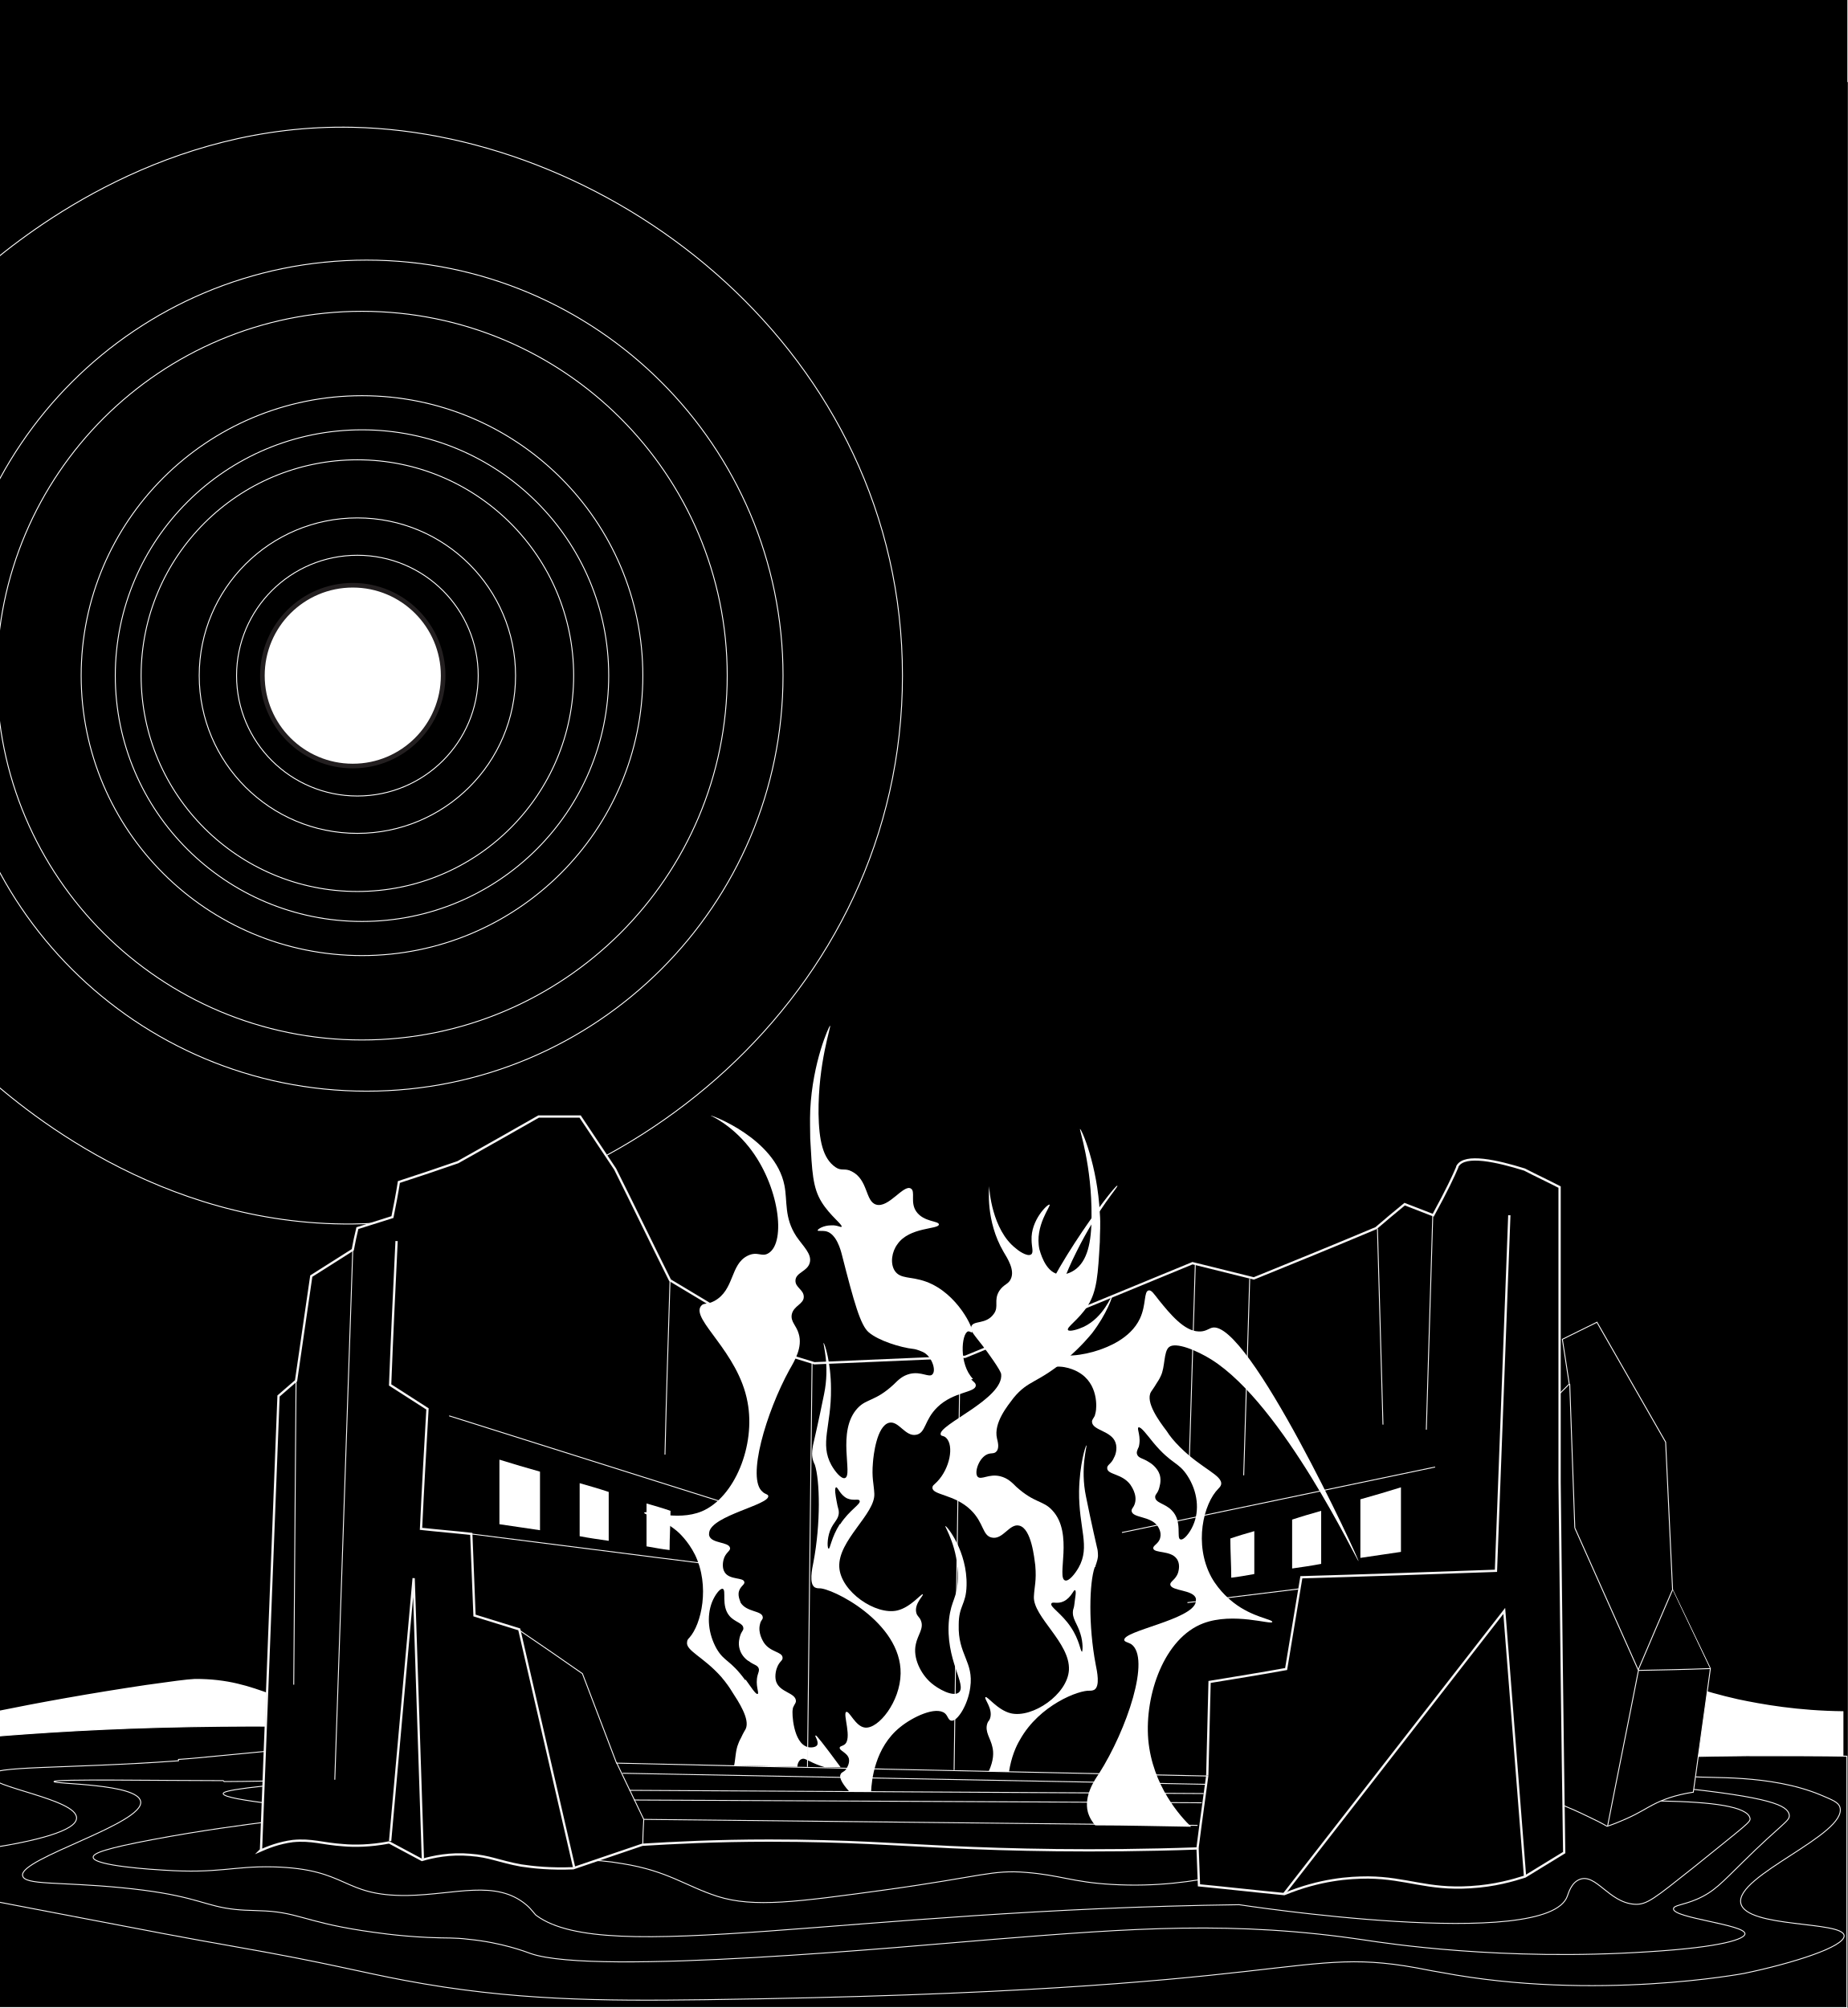
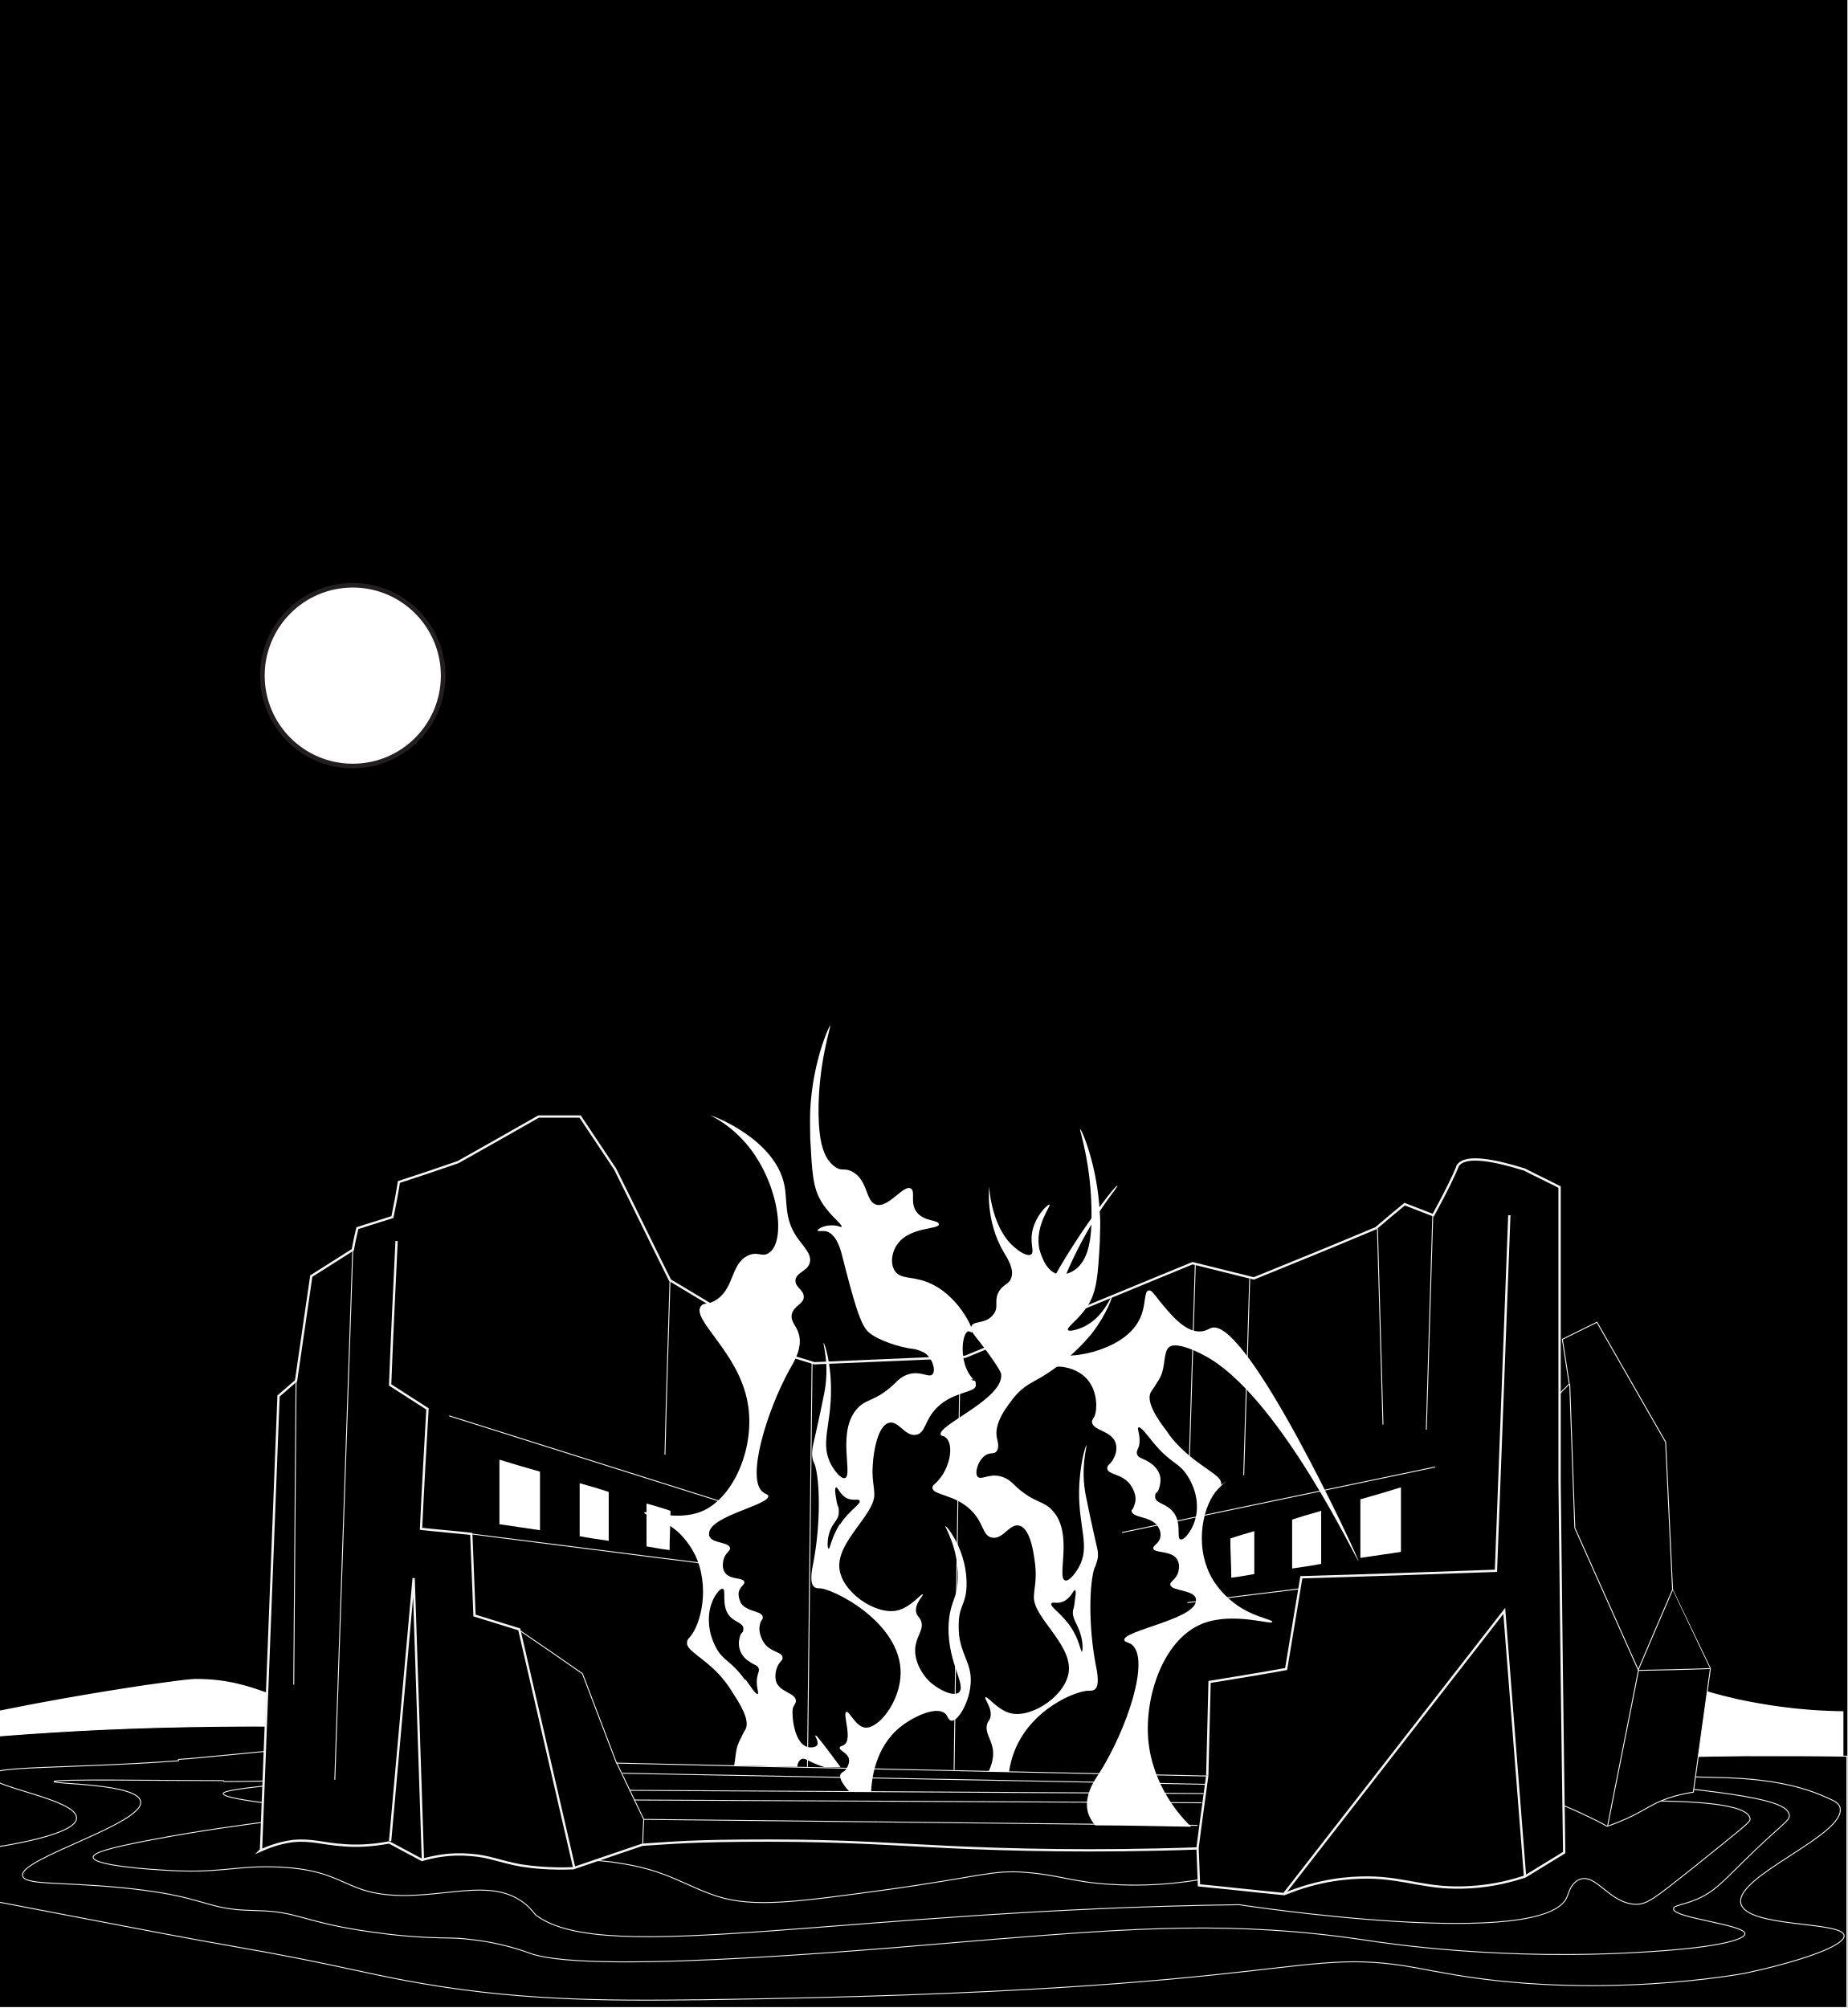
<svg xmlns="http://www.w3.org/2000/svg" id="Layer_2" version="1.1" viewBox="0 0 400.7 435.4">
  <defs>
    <style>
-       .st0, .st1, .st2, .st3, .st4, .st5, .st6, .st7, .st8 {
+       .st0, .st1, .st2, .st3, .st4, .st5, .st6 {
        stroke-miterlimit: 10;
      }

-       .st0, .st1, .st3, .st5 {
+       .st0, .st2, .st5 {
+         stroke-width: .5px;
+       }
+ 
+       .st0, .st4 {
        fill: none;
      }

-       .st0, .st1, .st7, .st8 {
+       .st0, .st4, .st5, .st6 {
        stroke: #f6f5f5;
      }

-       .st0, .st4, .st7 {
-         stroke-width: .5px;
+       .st1 {
+         stroke: #fff;
      }

-       .st1, .st2, .st3, .st5, .st8 {
+       .st1, .st4, .st6 {
        stroke-width: .2px;
      }

-       .st2, .st3 {
-         stroke: #fff;
-       }
- 
-       .st9, .st4, .st6 {
+       .st7, .st2, .st3 {
        fill: #fff;
      }

-       .st4, .st5 {
+       .st2 {
        stroke: #000;
      }

-       .st6 {
+       .st3 {
        stroke: #231f20;
      }
    </style>
  </defs>
  <g id="Capa_1">
    <rect x="-1.9" width="402.5" height="435.3" />
-     <ellipse class="st6" cx="76.5" cy="146.5" rx="19.6" ry="19.6" />
-     <ellipse class="st3" cx="77.5" cy="146.5" rx="26.2" ry="26.1" />
-     <ellipse class="st3" cx="78.5" cy="146.5" rx="60.9" ry="60.7" />
-     <ellipse class="st3" cx="79.5" cy="146.5" rx="90.3" ry="90.1" />
-     <path class="st3" d="M195.7,146.5c0,70-62.2,118.3-119.2,118.9-42,.4-72-25.1-81.4-33.8L-3.5,58.3c10.2-8.7,39.7-31.6,80-30.7,56.5,1.2,119.2,48.6,119.2,118.9h0Z" />
-     <ellipse class="st3" cx="78.5" cy="146.5" rx="79.2" ry="79" />
-     <ellipse class="st3" cx="77.5" cy="146.5" rx="34.3" ry="34.2" />
-     <ellipse class="st3" cx="78.5" cy="146.5" rx="53.5" ry="53.3" />
-     <ellipse class="st3" cx="77.5" cy="146.5" rx="46.9" ry="46.8" />
-     <rect class="st5" x="-1.9" y="17.9" width="402.5" height="417.3" />
-     <path class="st4" d="M400,370.9v62.5H-1.3v-62.5c9.8-2,20.9-4,33-5.8,5.7-.8,8.6-1.2,10.5-1.3,14.6-.1,18.8,6.7,34.1,7,2.8,0,5.8-.1,11.9-.5,9.1-.5,12.8-1.1,23.7-1.2,14.9-.1,21.3.9,35.5,1.7,12.2.7,29.5,1.1,50.9.1.7,0,1.4,0,2.1-.1h37.9c23,0,26.6.3,37.5,0,19.2-.6,20.9-1.6,35.5-1.7,4,0,7.4,0,10.5.1,10.1.4,9.4.7,11.6.5,7.5-.7,8.8-4.8,15-6.9,8.2-2.8,12.9,1.9,28.5,5.4,5.2,1.1,13,2.5,22.9,2.6h0Z" />
-     <path class="st2" d="M400.5,435.3H-1.9c-.2-19.6-.4-39.1-.6-58.7,10.7-.9,25.9-1.9,44.1-2.2,17.2-.3,30.2,0,37.1.3,42.2,1.4,86.5,4.4,115.4,6.1,60.1,3.6,90.2,5.4,104.1,4.3,13.5-1.1,41-4.1,80.5-4.4,9.2,0,16.7,0,21.8.1v54.4h0Z" />
-     <path class="st1" d="M48.4,386.1c-14,0-36.7-.4-36.7.2,0,.6,18.1.4,18.8,4.3.9,4.8-26.4,12.4-25.6,16.1.4,2.1,7.8,1.3,21.3,2.6,14.4,1.4,17.1,3.4,22.5,4.4,3.4.6,5.8.5,7.4.6,8.3.2,9.5,2.3,22.3,4.3,2.7.4,7.8,1.2,14.4,1.5,4.3.2,5.6,0,8.8.4,7.2.7,12.4,2.7,13.5,3.1,14.1,4.9,81.9-1.6,100.5-3.1,29.9-2.4,52.1-4.1,80.6.2,4,.6,29.5,4.6,61.3,2.5,16.2-1,20.9-2.8,20.9-3.9,0-2-15.6-3.4-15.5-5.4,0-.8,2.1-.8,5.1-2.1,3.7-1.6,5.4-3.6,9.7-7.8,9-8.9,10.5-9.1,10.3-10.5-.4-2-3.8-3.8-25.3-6-10.5-1.1-15.8-2.3-21-1.8-22.9,2.5-52.4-5.6-123.9-5.6-52.5,0-99.3,2.4-119.4,3.8-14.8,1-28.4,2.3-49.8,2.4h0Z" />
-     <path class="st1" d="M78.8,385.4c-26.4,2-30.4,2.9-30.4,3.5,0,1.6,20.4,2.9,20.4,4.1,0,1.3-14,1.8-35.8,5.9-10,1.9-12.8,2.9-12.8,3.8,0,1.9,13.4,2.7,15.2,2.8,12.1.8,15.1-.9,23.8-.7,16.5.4,14.8,6.4,29.2,6.2,10.4-.2,19.1-3.5,25.7,2,1.3,1.1,1.9,2.2,2.3,2.4,15.1,11,67.5-1.3,152.3-2.4,0,0,67,10.3,71.2-1.9.2-.5.8-2.9,2.7-3.6,3.5-1.3,6.3,5,11.8,5.4,2.7.2,4.3-1.2,13-8.1,11.5-9.3,12.2-9.7,12.1-10.5-.9-5.3-32.3-3.7-51.2-3.2-28.5.7-57.7-4.4-116.4-6.2-42.1-1.3-61.5-5.2-92.7-3-9.9.7-15,1.6-40.3,3.5h0Z" />
-     <path class="st1" d="M38.7,381.8c-25.1,1.8-40.6,1-40.8,3.2-.3,2.5,18.8,5.1,18.7,9.2,0,2.8-9,5-18.6,6.5v11.4c9.2,1.8,16.8,3.2,21.9,4.2,9.9,1.9,20.2,3.9,32.2,6,18.8,3.3,26,5.3,35.6,7.1,23.3,4.4,42.8,4.5,65.2,4.2,133-1.8,127.2-12.4,156.9-6.4.6.1,1.5.3,2.8.5,33.4,6.3,65.6.2,65.6.2,10.6-2.2,21.9-5.8,21.7-8.2-.3-3.2-21.2-1.6-22.4-7-1.3-6,23.1-14.9,21.5-20.8-.3-1.1-1.6-1.6-4.2-2.7-11.1-4.6-24.5-3.5-27.9-4-3.1-.4-3-.6-6-1-15.3-2.1-27.4-.8-32.8-.3-15.7,1.4-44.3-.1-101.7-3.2-54.6-2.9-101.5-7-159.4-1.8-15.8,1.4-23.7,2.3-28.3,2.6h0Z" />
-     <path class="st1" d="M119.6,403.6c3.7-.4,9.1-.6,15.4.5,9.9,1.6,13.5,4.8,20.6,7.1,7.9,2.5,17.3,1.2,36.3-1.4,21-2.9,23.2-4.4,30.6-3.8,7.5.6,10,2.1,18.5,2.6,9.9.6,18.2-.7,23.7-1.9" />
+     <circle class="st3" cx="76.5" cy="146.5" r="19.6" />
+     <path class="st2" d="M400,370.9v62.5H-1.3v-62.5c9.8-2,20.9-4,33-5.8,5.7-.8,8.6-1.2,10.5-1.3,14.6-.1,18.8,6.7,34.1,7,2.8,0,5.8-.1,11.9-.5,9.1-.5,12.8-1.1,23.7-1.2,14.9-.1,21.3.9,35.5,1.7,12.2.7,29.5,1.1,50.9.1.7,0,1.4,0,2.1-.1h37.9c23,0,26.6.3,37.5,0,19.2-.6,20.9-1.6,35.5-1.7,4,0,7.4,0,10.5.1,10.1.4,9.4.7,11.6.5,7.5-.7,8.8-4.8,15-6.9,8.2-2.8,12.9,1.9,28.5,5.4,5.2,1.1,13,2.5,22.9,2.6h.2Z" />
+     <path class="st1" d="M400.5,435.3H-1.9c-.2-19.6-.4-39.1-.6-58.7,10.7-.9,25.9-1.9,44.1-2.2,17.2-.3,30.2,0,37.1.3,42.2,1.4,86.5,4.4,115.4,6.1,60.1,3.6,90.2,5.4,104.1,4.3,13.5-1.1,41-4.1,80.5-4.4,9.2,0,16.7,0,21.8.1v54.4h0Z" />
+     <path class="st4" d="M48.4,386.1c-14,0-36.7-.4-36.7.2s18.1.4,18.8,4.3c.9,4.8-26.4,12.4-25.6,16.1.4,2.1,7.8,1.3,21.3,2.6,14.4,1.4,17.1,3.4,22.5,4.4,3.4.6,5.8.5,7.4.6,8.3.2,9.5,2.3,22.3,4.3,2.7.4,7.8,1.2,14.4,1.5,4.3.2,5.6,0,8.8.4,7.2.7,12.4,2.7,13.5,3.1,14.1,4.9,81.9-1.6,100.5-3.1,29.9-2.4,52.1-4.1,80.6.2,4,.6,29.5,4.6,61.3,2.5,16.2-1,20.9-2.8,20.9-3.9,0-2-15.6-3.4-15.5-5.4,0-.8,2.1-.8,5.1-2.1,3.7-1.6,5.4-3.6,9.7-7.8,9-8.9,10.5-9.1,10.3-10.5-.4-2-3.8-3.8-25.3-6-10.5-1.1-15.8-2.3-21-1.8-22.9,2.5-52.4-5.6-123.9-5.6s-99.3,2.4-119.4,3.8c-14.8,1-28.4,2.3-49.8,2.4h0l-.2-.2Z" />
+     <path class="st4" d="M78.8,385.4c-26.4,2-30.4,2.9-30.4,3.5,0,1.6,20.4,2.9,20.4,4.1s-14,1.8-35.8,5.9c-10,1.9-12.8,2.9-12.8,3.8,0,1.9,13.4,2.7,15.2,2.8,12.1.8,15.1-.9,23.8-.7,16.5.4,14.8,6.4,29.2,6.2,10.4-.2,19.1-3.5,25.7,2,1.3,1.1,1.9,2.2,2.3,2.4,15.1,11,67.5-1.3,152.3-2.4,0,0,67,10.3,71.2-1.9.2-.5.8-2.9,2.7-3.6,3.5-1.3,6.3,5,11.8,5.4,2.7.2,4.3-1.2,13-8.1,11.5-9.3,12.2-9.7,12.1-10.5-.9-5.3-32.3-3.7-51.2-3.2-28.5.7-57.7-4.4-116.4-6.2-42.1-1.3-61.5-5.2-92.7-3-9.9.7-15,1.6-40.3,3.5h-.1Z" />
+     <path class="st4" d="M38.7,381.8c-25.1,1.8-40.6,1-40.8,3.2-.3,2.5,18.8,5.1,18.7,9.2,0,2.8-9,5-18.6,6.5v11.4c9.2,1.8,16.8,3.2,21.9,4.2,9.9,1.9,20.2,3.9,32.2,6,18.8,3.3,26,5.3,35.6,7.1,23.3,4.4,42.8,4.5,65.2,4.2,133-1.8,127.2-12.4,156.9-6.4.6.1,1.5.3,2.8.5,33.4,6.3,65.6.2,65.6.2,10.6-2.2,21.9-5.8,21.7-8.2-.3-3.2-21.2-1.6-22.4-7-1.3-6,23.1-14.9,21.5-20.8-.3-1.1-1.6-1.6-4.2-2.7-11.1-4.6-24.5-3.5-27.9-4-3.1-.4-3-.6-6-1-15.3-2.1-27.4-.8-32.8-.3-15.7,1.4-44.3-.1-101.7-3.2-54.6-2.9-101.5-7-159.4-1.8-15.8,1.4-23.7,2.3-28.3,2.6h0v.3Z" />
+     <path class="st4" d="M119.6,403.6c3.7-.4,9.1-.6,15.4.5,9.9,1.6,13.5,4.8,20.6,7.1,7.9,2.5,17.3,1.2,36.3-1.4,21-2.9,23.2-4.4,30.6-3.8,7.5.6,10,2.1,18.5,2.6,9.9.6,18.2-.7,23.7-1.9" />
    <g>
-       <path class="st8" d="M367.2,388.6c1.2-8.9,2.5-17.8,3.7-26.8-2.7-5.7-5.5-11.4-8.2-17.1-.5-10.6-1-21.3-1.5-32l-14.9-26c-2.5,1.2-5,2.5-7.5,3.7.5,3.2,1,6.4,1.5,9.7-5.2,5.2-10.4,10.4-15.6,15.6-.7,23.5-1.5,47.1-2.2,70.6,6.7,1.5,14.1,3.8,21.7,7.5,1.5.7,2.9,1.4,4.3,2.2,1-.3,2.5-.9,4.3-1.7,2.7-1.2,4.1-2.2,5.7-3,1.9-1,4.7-2.1,8.7-2.7h0Z" />
-       <path class="st8" d="M340.4,300.1c.4,10.4.7,20.8,1.1,31.2" />
-       <path class="st8" d="M362.7,344.7c-2.5,5.8-5,11.6-7.5,17.5,5.2-.1,10.4-.2,15.6-.4" />
-       <path class="st8" d="M341.5,331.3l13.8,30.9c-2.2,11.3-4.5,22.5-6.7,33.8" />
+       <path class="st6" d="M367.2,388.6c1.2-8.9,2.5-17.8,3.7-26.8-2.7-5.7-5.5-11.4-8.2-17.1-.5-10.6-1-21.3-1.5-32l-14.9-26c-2.5,1.2-5,2.5-7.5,3.7.5,3.2,1,6.4,1.5,9.7l-15.6,15.6c-.7,23.5-1.5,47.1-2.2,70.6,6.7,1.5,14.1,3.8,21.7,7.5,1.5.7,2.9,1.4,4.3,2.2,1-.3,2.5-.9,4.3-1.7,2.7-1.2,4.1-2.2,5.7-3,1.9-1,4.7-2.1,8.7-2.7h0Z" />
+       <path class="st6" d="M340.4,300.1c.4,10.4.7,20.8,1.1,31.2" />
+       <path class="st6" d="M362.7,344.7c-2.5,5.8-5,11.6-7.5,17.5,5.2-.1,10.4-.2,15.6-.4" />
+       <path class="st6" d="M341.5,331.3l13.8,30.9c-2.2,11.3-4.5,22.5-6.7,33.8" />
    </g>
-     <path class="st7" d="M56.6,401.1c1.3-32.8,2.5-65.6,3.8-98.4,1.3-1.1,2.5-2.2,3.8-3.3l3.3-22.7c3-1.9,6-3.8,9-5.7.3-1.6.6-3.1,1-4.7,2.5-.8,5.1-1.6,7.6-2.4.5-2.5,1-5,1.4-7.6,4.3-1.4,8.5-2.8,12.8-4.3,5.9-3.3,11.7-6.6,17.5-9.9h9c2.5,3.8,5.1,7.6,7.6,11.4,4,8,7.9,16.1,11.9,24.1,3.2,1.9,6.3,3.8,9.5,5.7,1.1,2.2,2.2,4.4,3.3,6.6,6.2,1.9,12.3,3.8,18.5,5.7l32.7-1.4,49.3-20.3c4.4,1.1,8.9,2.2,13.3,3.3,8.9-3.6,17.7-7.2,26.5-10.9,2-1.7,4.1-3.5,6.2-5.2l6.2,2.4c3-5.5,4.4-8.5,5.2-10.4,0,0,0-.2.1-.3,1.6-2.6,8.4-1.1,14.5.8,2.5,1.3,5.1,2.5,7.6,3.8v63.9c.3,26.8.6,53.6,1,80.4-2.8,1.7-5.7,3.5-8.5,5.2-2.5.8-6.6,2-11.8,2.3-9.4.6-13.8-2-22.2-2.1-4.1,0-10.4.4-18.2,3.6-6.2-.6-12.3-1.3-18.5-1.9l-.3-8c-22.7.8-40.9.3-53.8-.3-11-.5-22.1-1.4-39.1-1.4-11.5,0-21,.5-27.5.9-5,1.7-10,3.4-15,5.1-4.8.2-8.7-.2-11.3-.6-4.9-.9-6.8-2-11-2.3-4.4-.4-8.1.4-10.5,1.1-2.4-1.3-4.7-2.5-7.1-3.8-4.2.8-7.6.8-9.9.6-4.6-.3-6.9-1.3-11-.9-3.1.4-5.5,1.4-7.1,2.1h0Z" />
-     <path class="st8" d="M257.5,347.5c8.1-1,16.2-2,24.4-3" />
+     <path class="st5" d="M56.6,401.1c1.3-32.8,2.5-65.6,3.8-98.4,1.3-1.1,2.5-2.2,3.8-3.3l3.3-22.7c3-1.9,6-3.8,9-5.7.3-1.6.6-3.1,1-4.7,2.5-.8,5.1-1.6,7.6-2.4.5-2.5,1-5,1.4-7.6,4.3-1.4,8.5-2.8,12.8-4.3,5.9-3.3,11.7-6.6,17.5-9.9h9c2.5,3.8,5.1,7.6,7.6,11.4,4,8,7.9,16.1,11.9,24.1,3.2,1.9,6.3,3.8,9.5,5.7l3.3,6.6c6.2,1.9,12.3,3.8,18.5,5.7l32.7-1.4,49.3-20.3c4.4,1.1,8.9,2.2,13.3,3.3,8.9-3.6,17.7-7.2,26.5-10.9,2-1.7,4.1-3.5,6.2-5.2l6.2,2.4c3-5.5,4.4-8.5,5.2-10.4,0,0,0-.2.1-.3,1.6-2.6,8.4-1.1,14.5.8,2.5,1.3,5.1,2.5,7.6,3.8v63.9c.3,26.8.6,53.6,1,80.4-2.8,1.7-5.7,3.5-8.5,5.2-2.5.8-6.6,2-11.8,2.3-9.4.6-13.8-2-22.2-2.1-4.1,0-10.4.4-18.2,3.6-6.2-.6-12.3-1.3-18.5-1.9l-.3-8c-22.7.8-40.9.3-53.8-.3-11-.5-22.1-1.4-39.1-1.4s-21,.5-27.5.9c-5,1.7-10,3.4-15,5.1-4.8.2-8.7-.2-11.3-.6-4.9-.9-6.8-2-11-2.3-4.4-.4-8.1.4-10.5,1.1-2.4-1.3-4.7-2.5-7.1-3.8-4.2.8-7.6.8-9.9.6-4.6-.3-6.9-1.3-11-.9-3.1.4-5.5,1.4-7.1,2.1h0l.2-.2Z" />
+     <path class="st6" d="M257.5,347.5c8.1-1,16.2-2,24.4-3" />
    <path class="st0" d="M86,269.1c-.5,10.4-1,20.8-1.4,31.2,2.7,1.7,5.4,3.5,8.1,5.2-.5,8.7-1,17.4-1.4,26,3.6.4,7.3.7,10.9,1.1.2,5.9.5,11.8.7,17.7,3.2,1,6.5,2,9.7,3,3.7,15.9,7.3,31.8,11,47.7.3,1.3.6,2.6.9,3.9" />
    <path class="st0" d="M327.3,263.5c-1,25.7-1.9,51.4-2.9,77.1-14.1.5-28.1,1-42.2,1.4-1.1,6.6-2.2,13.2-3.3,19.9-5.5,1-11.1,1.9-16.6,2.8-.2,6.8-.3,13.6-.5,20.3" />
    <g>
-       <path class="st9" d="M117.1,319.1v12.7c-2.9-.4-5.9-.9-8.8-1.3v-14c2.9.9,5.9,1.8,8.8,2.6h0Z" />
-       <path class="st9" d="M132,323.6v10.5c-2.1-.3-4.2-.6-6.3-1v-11.5c2.1.6,4.2,1.2,6.3,1.9h0Z" />
-       <path class="st9" d="M145.4,327.6c0,2.8-.2,5.7-.2,8.5-1.7-.2-3.3-.5-5-.8v-9.3c1.7.5,3.5,1,5.2,1.6h0Z" />
-       <path class="st9" d="M295,325.1v12.7c2.9-.4,5.9-.9,8.8-1.3v-14c-2.9.9-5.9,1.8-8.8,2.6h0Z" />
-       <path class="st9" d="M280.2,329.6v10.5c2.1-.3,4.2-.6,6.3-1v-11.5c-2.1.6-4.2,1.2-6.3,1.9h0Z" />
-       <path class="st9" d="M266.8,333.6c0,2.8.2,5.7.2,8.5,1.7-.2,3.3-.5,5-.8v-9.3c-1.7.5-3.5,1-5.2,1.6h0Z" />
+       <path class="st7" d="M117.1,319.1v12.7c-2.9-.4-5.9-.9-8.8-1.3v-14c2.9.9,5.9,1.8,8.8,2.6h0Z" />
+       <path class="st7" d="M132,323.6v10.5c-2.1-.3-4.2-.6-6.3-1v-11.5c2.1.6,4.2,1.2,6.3,1.9h0Z" />
+       <path class="st7" d="M145.4,327.6c0,2.8-.2,5.7-.2,8.5-1.7-.2-3.3-.5-5-.8v-9.3c1.7.5,3.5,1,5.2,1.6h0Z" />
+       <path class="st7" d="M295,325.1v12.7c2.9-.4,5.9-.9,8.8-1.3v-14c-2.9.9-5.9,1.8-8.8,2.6h0Z" />
+       <path class="st7" d="M280.2,329.6v10.5c2.1-.3,4.2-.6,6.3-1v-11.5c-2.1.6-4.2,1.2-6.3,1.9h0Z" />
+       <path class="st7" d="M266.8,333.6c0,2.8.2,5.7.2,8.5,1.7-.2,3.3-.5,5-.8v-9.3c-1.7.5-3.5,1-5.2,1.6h0Z" />
    </g>
-     <path class="st1" d="M102.1,332.6c17.6,2.2,35.2,4.5,52.9,6.7" />
-     <path class="st1" d="M112.5,353.4c4.6,3.1,9.2,6.3,13.8,9.5,2.5,6.5,4.9,12.9,7.4,19.4,42.8,1,85.5,1.9,128.2,2.8" />
-     <path class="st8" d="M243.3,332.3c22.6-4.7,45.3-9.5,67.9-14.2" />
-     <path class="st8" d="M97.4,307c20,6.3,39.9,12.6,59.9,18.9" />
-     <path class="st9" d="M176.8,376.4c-.1,0,.8,1.3.4,2-.3.5-1.4.6-2.1.4-3.1-.9-3.4-7.4-3.2-8.1,0-.4.2-.7.2-.7.2-.5.5-.7.5-1.2-.1-1.8-3.5-1.8-4.3-4.2-.4-1.3.1-2.8.2-3,.5-1.4,1.3-1.5,1.2-2.2-.1-1.3-2.7-1.1-4.1-3.3-.1-.2-1.3-2-.8-3.9.2-1,.7-1,.6-1.6-.2-1.4-3.5-1-4.8-3.1,0-.2-.6-1.2-.4-2.3.3-1.3,1.4-1.6,1.2-2.2-.2-1-3.1-.4-4.2-2-.7-1-.4-2.4-.3-2.8.4-1.6,1.6-1.9,1.4-2.6-.3-1.3-4-.9-4.5-2.6-.1-.3,0-.6,0-.8.7-3.6,13-5.9,12.8-7.8,0-.4-.7-.4-1.2-.9-3.6-2.8.8-17.4,5.8-26.5,1.1-1.9,2.9-4.9,2-7.8-.5-1.8-1.8-2.6-1.5-4.2.4-1.9,2.6-2.2,2.6-3.8,0-1.6-1.9-2-1.8-3.6.1-1.7,2.6-1.9,3.1-3.8s-1.4-3.5-2.9-5.7c-2.7-4.1-1.9-7.6-2.6-11.1-2-10.1-15.9-15.3-16-15.1,0,0,4.4,1.9,8.3,6.8,6.6,8.3,8.1,20.6,4.3,23-1.5,1-2.4-.5-4.6.6-3.8,1.9-2.8,7.4-7.2,9.8-1.7.9-2.3.3-2.9,1.1-2.2,2.9,8.1,9.9,10.1,20.8,1.8,9.4-2.8,20.7-9.9,23.7-5.5,2.3-12.3-.4-12.5.3-.1.5,3.5,1,7,3.9.4.3,2.5,2.2,4,5.2,3.3,6.8,1.4,15.1-1.2,18-.2.2-.5.5-.5.9-.4,1.9,3.5,3.2,7.4,7.6,1.1,1.3,1.8,2.3,2.4,3.3,1.3,2,3.9,5.9,2.9,8-.1.2-.5.8-1,1.9,0,0-.4.7-.6,1.3-.6,1.4-.6,3.3-.9,4.7,4.6.1,9.1.2,13.7.3,0-.5.3-1.5,1-1.7.5-.2,1,.2,1.7.5.8.4,1.9.9,3.3,1.3,1.1,0,2.3,0,3.4,0-3.9-5.3-5.3-7-5.4-6.9h0ZM161.6,364.3c-3.3-4.5-4.5-3.9-6.2-6.8-1.8-3.2-2.2-7-1-10.1.6-1.5,1.7-3,2.3-2.9.9.2-.4,3.7,1.5,5.9,1.2,1.4,3,1.5,3,2.7,0,.5-.4.6-.7,1.6-.1.3-.5,1.6-.1,2.9.4,1.5,1.7,2.5,2,2.6,1,.8,1.8.8,2.1,1.5.2.5,0,.8-.2,1.5-.6,2.2.4,3.9,0,4.1-.4.2-1.5-1.6-2.6-3.1h0Z" />
-     <path class="st7" d="M91.7,403c-.7-20.3-1.3-40.5-2-60.8-1.7,19-3.4,38-5.1,57" />
-     <path class="st8" d="M76.5,271c-1.3,38.3-2.6,76.6-3.9,114.9" />
-     <path class="st8" d="M64.2,299.4c-.2,22-.3,43.9-.5,65.9" />
-     <path class="st8" d="M133.7,382.2c2,4.1,3.9,8.2,5.9,12.3" />
-     <path class="st8" d="M136.5,388.2l124.5.7" />
-     <path class="st8" d="M135,384.5c42.2.8,84.3,1.6,126.5,2.4" />
-     <path class="st8" d="M137.5,390.3c41,.2,82.1.4,123.1.6" />
-     <path class="st1" d="M139.4,399.8c0-1.8.1-3.5.2-5.3,40,.4,80.1.9,120.1,1.3" />
-     <path class="st7" d="M259.7,400.6c.2-1.5.4-3.1.6-4.6l1.5-11" />
-     <path class="st8" d="M310.7,263.5c-.5,15.5-.9,31-1.4,46.5" />
-     <path class="st8" d="M298.7,266.4c.4,14.2.8,28.4,1.2,42.5" />
-     <path class="st8" d="M271,277.3c-.4,14.2-.9,28.4-1.3,42.6" />
-     <path class="st8" d="M259.2,274.2c-.4,14.2-.9,28.4-1.3,42.6" />
-     <path class="st8" d="M145.3,277.6c-.4,12.6-.8,25.2-1.1,37.8" />
-     <path class="st8" d="M176.1,295.5c-.3,29.2-.7,58.4-1,87.6" />
-     <path class="st8" d="M208.2,294.6c-.5,29.7-.9,59.5-1.3,89.2" />
-     <path class="st9" d="M237.5,339.8c0-.3.5-1.2.6-2.4,0-.9-.1-1.5-.2-1.8,0,0-1.3-5.6-2.4-11.1-1.3-6.2.3-11.1.1-11.1-.2,0-1.5,4.2-1.6,9.9-.1,8.1,2.5,12-.1,16.6-.8,1.4-2.1,3-2.9,2.8-2-.5,1.9-10.2-2.8-15.2-2-2.2-3.8-1.5-7.8-5.1-1-1-1.9-1.9-3.5-2.3-2.5-.6-4.1.9-4.9.1-.8-.9.3-4.2,2.2-4.9.8-.3,1.4,0,1.9-.6.7-.8.2-2.3.1-2.8-.8-3.4,2.4-7.2,3.6-8.8,3.3-4,5.1-3,11.7-8.6,3.1-2.7,4.7-4.7,5.3-5.4,3.3-4.3,4.5-8.1,4.4-8.2-.2-.1-1.8,4.7-6.2,6.8-1.3.6-3.1,1.1-3.4.7-.4-.6,2.3-2.2,4.3-5.3,2-3.2,2.2-6.8,2.6-13.8,0-1.9.2-3.8,0-6.2-.5-10.4-4-18.4-4.3-18.3-.2,0,2.6,7.9,2.5,19,0,5.6-.9,9.7-3.7,11.6-.3.2-1.8,1.2-3.5.9-3-.6-4-5.2-4.1-5.4-1.1-5.1,2.6-9.5,2.2-9.7-.4-.2-4.1,3.4-3.9,7.7,0,1.4.5,2.7-.1,3.1-.9.6-3-1-3.3-1.3-5.2-4-5.8-12.9-5.8-13.5,0,.5-.8,7.5,3.1,14.2.9,1.5,2.5,4,1.6,5.9-.5,1.2-1.5,1.1-2.5,2.6-1.3,2.1,0,3.4-1.2,5-1.7,2.4-4.5,1.3-4.9,2.8-.3,1.2,1.4,2.3,4.8,7.3,1.1,1.6,1.6,2.5,1.7,2.9.7,5.4-13.9,11.1-13.1,13.2.2.4.6.1,1.2.7,1.7,1.7.8,6.6-2,9.5-.7.7-1,.8-1,1.3,0,1.6,4.8,1.4,8.3,4.8,2.9,2.8,2.5,5.6,4.6,6,2.4.5,3.8-3.1,5.9-2.6,2.7.6,3.3,7.2,3.5,8.6.3,3.4-.2,4.6-.3,6.8-.2,4.4,7.9,10,7.6,15.9-.3,5.3-7.9,10.5-12.6,9.4-2.9-.7-5.1-3.8-5.5-3.5-.4.3,1.7,2.5,1,4.6-.2.6-.4.5-.6,1.1-.6,1.8.7,3.2,1.1,5.1.3,1.2.3,2.9-.8,5.3,1.5,0,2.9,0,4.4.1.5-3.2,1.5-5.5,2.4-7,4.2-7.5,12.8-10.8,15.2-10.6.1,0,.5,0,.9-.2,1.3-.8.6-4,.3-5.5-1.6-8.4-1.4-17.7-.2-21.1h0ZM234.6,358.1c-.3,0-.5-2.5-2.4-5.3-2-3-4.6-4.4-4.2-5.1.2-.5,1.3.2,2.7-.5,1.6-.8,2.1-2.5,2.4-2.4.4.1,0,1.8-.1,2.9-.1.9-.2,1-.3,1.4-.3,1.9.9,2.8,1.6,5.2.6,1.9.5,3.8.3,3.9h0Z" />
-     <path class="st9" d="M211,299c-3.1-3.2-2.5-9.8-1.1-10.3.4-.1.7.3.9.2.5-.5-3.1-8.5-10-11-3.3-1.2-5.6-.5-6.8-2.4-1-1.6-.6-4.1.6-5.7,2.6-3.8,9-3.2,9-4.3,0-.8-3.3-.5-4.9-2.8-1.4-2-.1-4.4-1.2-5-1.6-.9-4.8,4.3-7.5,3.5-2.4-.7-1.7-5.4-5.3-7.2-1.5-.8-2.2,0-3.5-.9-2.8-1.9-3.6-5.9-3.7-11.6-.1-11.1,2.8-19,2.5-19.1-.2,0-3.8,7.9-4.3,18.3-.1,2.5,0,4.4,0,6.2.4,7.1.5,10.6,2.5,13.8,1.8,2.9,4.6,4.9,4.3,5.3-.2.2-.9-.4-2.3-.3-1.6,0-2.9.8-2.9,1.1,0,.2,1,0,1.9.2,2.2.6,3.1,4,3.4,5.2,2.6,10.2,4,15.2,5.8,16.7,2.1,1.8,6.9,3.3,9.7,3.6.2,0,1,.2,1.9.6,2,.8,3.1,4,2.2,4.9-.7.8-2.4-.7-4.9-.1-1.6.4-2.5,1.3-3.5,2.3-4,3.7-5.8,3-7.8,5.1-4.7,5-.9,14.7-2.8,15.2-.8.2-2.1-1.4-2.9-2.8-2.6-4.7,0-8.5-.1-16.6,0-5.7-1.4-9.9-1.6-9.9-.2,0,1.4,4.9.1,11.1-1.1,5.5-2.4,11.1-2.4,11.1,0,.2-.2.9-.2,1.8,0,1.3.5,2.2.6,2.4,1.1,3.4,1.3,12.7-.3,21.1-.3,1.5-1,4.7.3,5.5.4.2.8.2.9.2,2.6-.2,17.9,7.3,17.7,18.5-.1,6.1-4.8,12-7.7,11.7-2.1-.2-3.4-3.7-4.1-3.4-.8.4,1.4,5.9-.4,7.1-.4.3-.9.3-1,.6-.2.7,1.7,1.1,2,2.5.2,1.1-.6,2.1-.6,2.2-.5.7-1,.6-1.2,1.1-.3.5-.1,1.6,1.9,3.8,1.6,0,3.1,0,4.7,0,.1-2.4.8-9.6,6.3-14,2.7-2.2,7.7-4.6,9.7-3,.7.6.7,1.5,1.4,1.6,1.3.2,3.6-3.4,4.1-7.2.8-5.6-2.7-7.1-2.5-13.6,0-4.2,1.6-4.3,1.7-8.5.2-7.4-4.3-13-4.6-12.9-.2.1,2.9,4.7,2.7,11.4-.1,4.3-1.4,4.5-1.9,8.8-.9,8.8,4,14.3,2.1,15.9-1.3,1-4.5-.8-6-2.1-2.2-1.9-4-5.4-3.3-8.4.4-2,1.8-3.4,1.1-5.1-.3-.8-.8-.9-1-1.7-.5-2,1.7-3.8,1.4-4s-2.6,2.8-5.5,3.5c-4.7,1.1-12.3-4.1-12.6-9.4-.3-5.8,7.8-11.5,7.6-15.9-.1-2.2-.6-3.4-.3-6.8.1-1.4.8-7.9,3.5-8.6,2.1-.5,3.5,3.1,5.9,2.6,2.1-.4,1.7-3.2,4.6-6,3.5-3.4,8.3-3.1,8.3-4.7,0-.5-.4-.7-1-1.3h0ZM182.1,330.5c-1.8,2.8-2.1,5.4-2.4,5.3-.3,0-.4-2,.3-3.9.8-2,1.9-2.4,1.9-4,0-.7-.2-.7-.5-2.5-.2-1.1-.5-2.7-.1-2.9.4-.1.8,1.6,2.4,2.4,1.4.6,2.5,0,2.7.5.4.7-2.2,2-4.2,5.1h0Z" />
+     <path class="st4" d="M102.1,332.6c17.6,2.2,35.2,4.5,52.9,6.7" />
+     <path class="st4" d="M112.5,353.4c4.6,3.1,9.2,6.3,13.8,9.5,2.5,6.5,4.9,12.9,7.4,19.4,42.8,1,85.5,1.9,128.2,2.8" />
+     <path class="st6" d="M243.3,332.3c22.6-4.7,45.3-9.5,67.9-14.2" />
+     <path class="st6" d="M97.4,307c20,6.3,39.9,12.6,59.9,18.9" />
+     <path class="st7" d="M176.8,376.4c-.1,0,.8,1.3.4,2-.3.5-1.4.6-2.1.4-3.1-.9-3.4-7.4-3.2-8.1,0-.4.2-.7.2-.7.2-.5.5-.7.5-1.2-.1-1.8-3.5-1.8-4.3-4.2-.4-1.3.1-2.8.2-3,.5-1.4,1.3-1.5,1.2-2.2-.1-1.3-2.7-1.1-4.1-3.3-.1-.2-1.3-2-.8-3.9.2-1,.7-1,.6-1.6-.2-1.4-3.5-1-4.8-3.1,0-.2-.6-1.2-.4-2.3.3-1.3,1.4-1.6,1.2-2.2-.2-1-3.1-.4-4.2-2-.7-1-.4-2.4-.3-2.8.4-1.6,1.6-1.9,1.4-2.6-.3-1.3-4-.9-4.5-2.6-.1-.3,0-.6,0-.8.7-3.6,13-5.9,12.8-7.8,0-.4-.7-.4-1.2-.9-3.6-2.8.8-17.4,5.8-26.5,1.1-1.9,2.9-4.9,2-7.8-.5-1.8-1.8-2.6-1.5-4.2.4-1.9,2.6-2.2,2.6-3.8s-1.9-2-1.8-3.6c.1-1.7,2.6-1.9,3.1-3.8s-1.4-3.5-2.9-5.7c-2.7-4.1-1.9-7.6-2.6-11.1-2-10.1-15.9-15.3-16-15.1,0,0,4.4,1.9,8.3,6.8,6.6,8.3,8.1,20.6,4.3,23-1.5,1-2.4-.5-4.6.6-3.8,1.9-2.8,7.4-7.2,9.8-1.7.9-2.3.3-2.9,1.1-2.2,2.9,8.1,9.9,10.1,20.8,1.8,9.4-2.8,20.7-9.9,23.7-5.5,2.3-12.3-.4-12.5.3-.1.5,3.5,1,7,3.9.4.3,2.5,2.2,4,5.2,3.3,6.8,1.4,15.1-1.2,18-.2.2-.5.5-.5.9-.4,1.9,3.5,3.2,7.4,7.6,1.1,1.3,1.8,2.3,2.4,3.3,1.3,2,3.9,5.9,2.9,8-.1.2-.5.8-1,1.9,0,0-.4.7-.6,1.3-.6,1.4-.6,3.3-.9,4.7,4.6.1,9.1.2,13.7.3,0-.5.3-1.5,1-1.7.5-.2,1,.2,1.7.5.8.4,1.9.9,3.3,1.3h3.4c-3.9-5.3-5.3-7-5.4-6.9h0ZM161.6,364.3c-3.3-4.5-4.5-3.9-6.2-6.8-1.8-3.2-2.2-7-1-10.1.6-1.5,1.7-3,2.3-2.9.9.2-.4,3.7,1.5,5.9,1.2,1.4,3,1.5,3,2.7s-.4.6-.7,1.6c-.1.3-.5,1.6-.1,2.9.4,1.5,1.7,2.5,2,2.6,1,.8,1.8.8,2.1,1.5.2.5,0,.8-.2,1.5-.6,2.2.4,3.9,0,4.1s-1.5-1.6-2.6-3.1h-.1Z" />
+     <path class="st5" d="M91.7,403c-.7-20.3-1.3-40.5-2-60.8-1.7,19-3.4,38-5.1,57" />
+     <path class="st6" d="M76.5,271c-1.3,38.3-2.6,76.6-3.9,114.9" />
+     <path class="st6" d="M64.2,299.4c-.2,22-.3,43.9-.5,65.9" />
+     <path class="st6" d="M133.7,382.2c2,4.1,3.9,8.2,5.9,12.3" />
+     <path class="st6" d="M136.5,388.2l124.5.7" />
+     <path class="st6" d="M135,384.5c42.2.8,84.3,1.6,126.5,2.4" />
+     <path class="st6" d="M137.5,390.3c41,.2,82.1.4,123.1.6" />
+     <path class="st4" d="M139.4,399.8c0-1.8.1-3.5.2-5.3,40,.4,80.1.9,120.1,1.3" />
+     <path class="st5" d="M259.7,400.6c.2-1.5.4-3.1.6-4.6l1.5-11" />
+     <path class="st6" d="M310.7,263.5c-.5,15.5-.9,31-1.4,46.5" />
+     <path class="st6" d="M298.7,266.4c.4,14.2.8,28.4,1.2,42.5" />
+     <path class="st6" d="M271,277.3c-.4,14.2-.9,28.4-1.3,42.6" />
+     <path class="st6" d="M259.2,274.2c-.4,14.2-.9,28.4-1.3,42.6" />
+     <path class="st6" d="M145.3,277.6c-.4,12.6-.8,25.2-1.1,37.8" />
+     <path class="st6" d="M176.1,295.5c-.3,29.2-.7,58.4-1,87.6" />
+     <path class="st6" d="M208.2,294.6c-.5,29.7-.9,59.5-1.3,89.2" />
+     <path class="st7" d="M237.5,339.8c0-.3.5-1.2.6-2.4,0-.9-.1-1.5-.2-1.8,0,0-1.3-5.6-2.4-11.1-1.3-6.2.3-11.1.1-11.1s-1.5,4.2-1.6,9.9c-.1,8.1,2.5,12-.1,16.6-.8,1.4-2.1,3-2.9,2.8-2-.5,1.9-10.2-2.8-15.2-2-2.2-3.8-1.5-7.8-5.1-1-1-1.9-1.9-3.5-2.3-2.5-.6-4.1.9-4.9.1-.8-.9.3-4.2,2.2-4.9.8-.3,1.4,0,1.9-.6.7-.8.2-2.3.1-2.8-.8-3.4,2.4-7.2,3.6-8.8,3.3-4,5.1-3,11.7-8.6,3.1-2.7,4.7-4.7,5.3-5.4,3.3-4.3,4.5-8.1,4.4-8.2-.2-.1-1.8,4.7-6.2,6.8-1.3.6-3.1,1.1-3.4.7-.4-.6,2.3-2.2,4.3-5.3,2-3.2,2.2-6.8,2.6-13.8,0-1.9.2-3.8,0-6.2-.5-10.4-4-18.4-4.3-18.3-.2,0,2.6,7.9,2.5,19,0,5.6-.9,9.7-3.7,11.6-.3.2-1.8,1.2-3.5.9-3-.6-4-5.2-4.1-5.4-1.1-5.1,2.6-9.5,2.2-9.7-.4-.2-4.1,3.4-3.9,7.7,0,1.4.5,2.7-.1,3.1-.9.6-3-1-3.3-1.3-5.2-4-5.8-12.9-5.8-13.5,0,.5-.8,7.5,3.1,14.2.9,1.5,2.5,4,1.6,5.9-.5,1.2-1.5,1.1-2.5,2.6-1.3,2.1,0,3.4-1.2,5-1.7,2.4-4.5,1.3-4.9,2.8-.3,1.2,1.4,2.3,4.8,7.3,1.1,1.6,1.6,2.5,1.7,2.9.7,5.4-13.9,11.1-13.1,13.2.2.4.6.1,1.2.7,1.7,1.7.8,6.6-2,9.5-.7.7-1,.8-1,1.3,0,1.6,4.8,1.4,8.3,4.8,2.9,2.8,2.5,5.6,4.6,6,2.4.5,3.8-3.1,5.9-2.6,2.7.6,3.3,7.2,3.5,8.6.3,3.4-.2,4.6-.3,6.8-.2,4.4,7.9,10,7.6,15.9-.3,5.3-7.9,10.5-12.6,9.4-2.9-.7-5.1-3.8-5.5-3.5s1.7,2.5,1,4.6c-.2.6-.4.5-.6,1.1-.6,1.8.7,3.2,1.1,5.1.3,1.2.3,2.9-.8,5.3,1.5,0,2.9,0,4.4.1.5-3.2,1.5-5.5,2.4-7,4.2-7.5,12.8-10.8,15.2-10.6.1,0,.5,0,.9-.2,1.3-.8.6-4,.3-5.5-1.6-8.4-1.4-17.7-.2-21.1h0ZM234.6,358.1c-.3,0-.5-2.5-2.4-5.3-2-3-4.6-4.4-4.2-5.1.2-.5,1.3.2,2.7-.5,1.6-.8,2.1-2.5,2.4-2.4.4.1,0,1.8-.1,2.9-.1.9-.2,1-.3,1.4-.3,1.9.9,2.8,1.6,5.2.6,1.9.5,3.8.3,3.9h0Z" />
+     <path class="st7" d="M211,299c-3.1-3.2-2.5-9.8-1.1-10.3.4-.1.7.3.9.2.5-.5-3.1-8.5-10-11-3.3-1.2-5.6-.5-6.8-2.4-1-1.6-.6-4.1.6-5.7,2.6-3.8,9-3.2,9-4.3s-3.3-.5-4.9-2.8c-1.4-2-.1-4.4-1.2-5-1.6-.9-4.8,4.3-7.5,3.5-2.4-.7-1.7-5.4-5.3-7.2-1.5-.8-2.2,0-3.5-.9-2.8-1.9-3.6-5.9-3.7-11.6-.1-11.1,2.8-19,2.5-19.1-.2,0-3.8,7.9-4.3,18.3-.1,2.5,0,4.4,0,6.2.4,7.1.5,10.6,2.5,13.8,1.8,2.9,4.6,4.9,4.3,5.3-.2.2-.9-.4-2.3-.3-1.6,0-2.9.8-2.9,1.1s1,0,1.9.2c2.2.6,3.1,4,3.4,5.2,2.6,10.2,4,15.2,5.8,16.7,2.1,1.8,6.9,3.3,9.7,3.6.2,0,1,.2,1.9.6,2,.8,3.1,4,2.2,4.9-.7.8-2.4-.7-4.9-.1-1.6.4-2.5,1.3-3.5,2.3-4,3.7-5.8,3-7.8,5.1-4.7,5-.9,14.7-2.8,15.2-.8.2-2.1-1.4-2.9-2.8-2.6-4.7,0-8.5-.1-16.6,0-5.7-1.4-9.9-1.6-9.9s1.4,4.9.1,11.1c-1.1,5.5-2.4,11.1-2.4,11.1,0,.2-.2.9-.2,1.8,0,1.3.5,2.2.6,2.4,1.1,3.4,1.3,12.7-.3,21.1-.3,1.5-1,4.7.3,5.5.4.2.8.2.9.2,2.6-.2,17.9,7.3,17.7,18.5-.1,6.1-4.8,12-7.7,11.7-2.1-.2-3.4-3.7-4.1-3.4-.8.4,1.4,5.9-.4,7.1-.4.3-.9.3-1,.6-.2.7,1.7,1.1,2,2.5.2,1.1-.6,2.1-.6,2.2-.5.7-1,.6-1.2,1.1-.3.5-.1,1.6,1.9,3.8h4.7c.1-2.4.8-9.6,6.3-14,2.7-2.2,7.7-4.6,9.7-3,.7.6.7,1.5,1.4,1.6,1.3.2,3.6-3.4,4.1-7.2.8-5.6-2.7-7.1-2.5-13.6,0-4.2,1.6-4.3,1.7-8.5.2-7.4-4.3-13-4.6-12.9-.2.1,2.9,4.7,2.7,11.4-.1,4.3-1.4,4.5-1.9,8.8-.9,8.8,4,14.3,2.1,15.9-1.3,1-4.5-.8-6-2.1-2.2-1.9-4-5.4-3.3-8.4.4-2,1.8-3.4,1.1-5.1-.3-.8-.8-.9-1-1.7-.5-2,1.7-3.8,1.4-4s-2.6,2.8-5.5,3.5c-4.7,1.1-12.3-4.1-12.6-9.4-.3-5.8,7.8-11.5,7.6-15.9-.1-2.2-.6-3.4-.3-6.8.1-1.4.8-7.9,3.5-8.6,2.1-.5,3.5,3.1,5.9,2.6,2.1-.4,1.7-3.2,4.6-6,3.5-3.4,8.3-3.1,8.3-4.7s-.4-.7-1-1.3h.4ZM182.1,330.5c-1.8,2.8-2.1,5.4-2.4,5.3-.3,0-.4-2,.3-3.9.8-2,1.9-2.4,1.9-4s-.2-.7-.5-2.5c-.2-1.1-.5-2.7-.1-2.9.4-.1.8,1.6,2.4,2.4,1.4.6,2.5,0,2.7.5.4.7-2.2,2-4.2,5.1h0Z" />
    <path class="st0" d="M330.7,406.8l-4.5-57.5c-15.9,20.4-31.8,40.9-47.7,61.3" />
    <path d="M279,361.9c0,9.9.2,19.7.2,29.6" />
-     <path class="st9" d="M225.1,297.6c.5.2,1.1-.6,2.6-1,2.8-.9,5.8.7,6.1.9,4.5,2.5,4,7.9,3.8,8.7-.1.4-.2.8-.2.8-.3.6-.6.8-.6,1.3.1,1.9,4.2,1.9,5.1,4.5.5,1.4-.1,2.9-.3,3.2-.6,1.5-1.6,1.6-1.5,2.4.1,1.4,3.2,1.1,5,3.5.1.2,1.6,2.1,1,4.1-.3,1-.8,1.1-.7,1.7.3,1.5,4.2,1,5.7,3.3.1.2.8,1.2.5,2.4-.3,1.4-1.7,1.7-1.5,2.4.3,1,3.7.4,5,2.1.9,1.1.5,2.6.4,3-.5,1.7-1.9,2-1.7,2.8.4,1.3,4.8,1,5.5,2.8.1.4,0,.6,0,.9-.8,3.8-15.7,6.2-15.5,8.2,0,.4.8.5,1.5.9,4.3,3-.9,18.5-7,28.1-.9,1.3-3.3,4.8-2.4,8.3.4,1.4,1.1,2.3,1.6,2.9,6.9,0,13.9.2,20.8.3-2.3-2.2-8.4-8.9-9.3-18.9-.8-9.8,3.5-22,11.9-25.2,6.6-2.5,14.9.4,15-.3.1-.6-4.3-1-8.4-4.2-.5-.4-3-2.3-4.8-5.5-3.9-7.2-1.7-16,1.5-19.2.2-.2.5-.5.6-.9.4-2-4.2-3.4-8.9-8.1-1.4-1.4-2.2-2.4-2.9-3.5-1.6-2.1-4.7-6.3-3.4-8.5.1-.2.6-.8,1.3-2,0,0,.5-.7.8-1.4,1-2,.6-5.3,1.8-6.3,1.4-1.2,6,.7,9.2,2.7,15.6,9.8,31.6,43.8,31.9,43.7.3,0-24-52.7-31.8-50.6-.7.2-1.5.9-2.9.8-3.1-.1-6.1-3.7-8.6-6.8-1.1-1.4-1.6-2.2-2.2-2.1-1.1.2-.5,3.1-1.9,6.1-2.1,4.5-7.4,6.3-8.8,6.8-3.4,1.2-8.7,1.9-9.7.3-.6-.9-.2-2.8,1-3.7.3-.2.5-.2.7-.5,1-1.1-.3-3.2-.5-3.7-.5-.9-1.5-3.6,3.5-13.6,4.7-9.5,9.2-14.2,8.9-14.4-.6-.4-18.3,23.5-17.5,30.4,0,.6.4,2.1.4,4.5,0,3.2-.9,5.2,0,5.6h0ZM246.9,313.9c.7-2.4-.5-4.2,0-4.4.5-.2,1.9,1.7,3.2,3.3,4,4.8,5.4,4.1,7.4,7.2,2.2,3.4,2.7,7.5,1.2,10.8-.7,1.6-2,3.2-2.7,3-1-.2.5-3.9-1.9-6.3-1.4-1.5-3.6-1.6-3.6-2.9,0-.6.4-.6.8-1.7.1-.4.6-1.7.2-3.1-.5-1.6-2-2.6-2.4-2.8-1.2-.8-2.2-.8-2.5-1.6-.2-.5,0-.9.3-1.6h0Z" />
-     <rect class="st9" x="-20.4" y="136.4" width="18.3" height="72.7" />
+     <path class="st7" d="M225.1,297.6c.5.2,1.1-.6,2.6-1,2.8-.9,5.8.7,6.1.9,4.5,2.5,4,7.9,3.8,8.7-.1.4-.2.8-.2.8-.3.6-.6.8-.6,1.3.1,1.9,4.2,1.9,5.1,4.5.5,1.4-.1,2.9-.3,3.2-.6,1.5-1.6,1.6-1.5,2.4.1,1.4,3.2,1.1,5,3.5.1.2,1.6,2.1,1,4.1s-.8,1.1-.7,1.7c.3,1.5,4.2,1,5.7,3.3.1.2.8,1.2.5,2.4-.3,1.4-1.7,1.7-1.5,2.4.3,1,3.7.4,5,2.1.9,1.1.5,2.6.4,3-.5,1.7-1.9,2-1.7,2.8.4,1.3,4.8,1,5.5,2.8.1.4,0,.6,0,.9-.8,3.8-15.7,6.2-15.5,8.2,0,.4.8.5,1.5.9,4.3,3-.9,18.5-7,28.1-.9,1.3-3.3,4.8-2.4,8.3.4,1.4,1.1,2.3,1.6,2.9,6.9,0,13.9.2,20.8.3-2.3-2.2-8.4-8.9-9.3-18.9-.8-9.8,3.5-22,11.9-25.2,6.6-2.5,14.9.4,15-.3.1-.6-4.3-1-8.4-4.2-.5-.4-3-2.3-4.8-5.5-3.9-7.2-1.7-16,1.5-19.2s.5-.5.6-.9c.4-2-4.2-3.4-8.9-8.1-1.4-1.4-2.2-2.4-2.9-3.5-1.6-2.1-4.7-6.3-3.4-8.5.1-.2.6-.8,1.3-2,0,0,.5-.7.8-1.4,1-2,.6-5.3,1.8-6.3,1.4-1.2,6,.7,9.2,2.7,15.6,9.8,31.6,43.8,31.9,43.7.3,0-24-52.7-31.8-50.6-.7.2-1.5.9-2.9.8-3.1-.1-6.1-3.7-8.6-6.8-1.1-1.4-1.6-2.2-2.2-2.1-1.1.2-.5,3.1-1.9,6.1-2.1,4.5-7.4,6.3-8.8,6.8-3.4,1.2-8.7,1.9-9.7.3-.6-.9-.2-2.8,1-3.7.3-.2.5-.2.7-.5,1-1.1-.3-3.2-.5-3.7-.5-.9-1.5-3.6,3.5-13.6,4.7-9.5,9.2-14.2,8.9-14.4-.6-.4-18.3,23.5-17.5,30.4,0,.6.4,2.1.4,4.5s-.9,5.2,0,5.6h-.1ZM246.9,313.9c.7-2.4-.5-4.2,0-4.4.5-.2,1.9,1.7,3.2,3.3,4,4.8,5.4,4.1,7.4,7.2,2.2,3.4,2.7,7.5,1.2,10.8-.7,1.6-2,3.2-2.7,3-1-.2.5-3.9-1.9-6.3-1.4-1.5-3.6-1.6-3.6-2.9s.4-.6.8-1.7c.1-.4.6-1.7.2-3.1-.5-1.6-2-2.6-2.4-2.8-1.2-.8-2.2-.8-2.5-1.6-.2-.5,0-.9.3-1.6h0Z" />
+     <rect class="st7" x="-20.4" y="136.4" width="18.3" height="72.7" />
  </g>
</svg>
